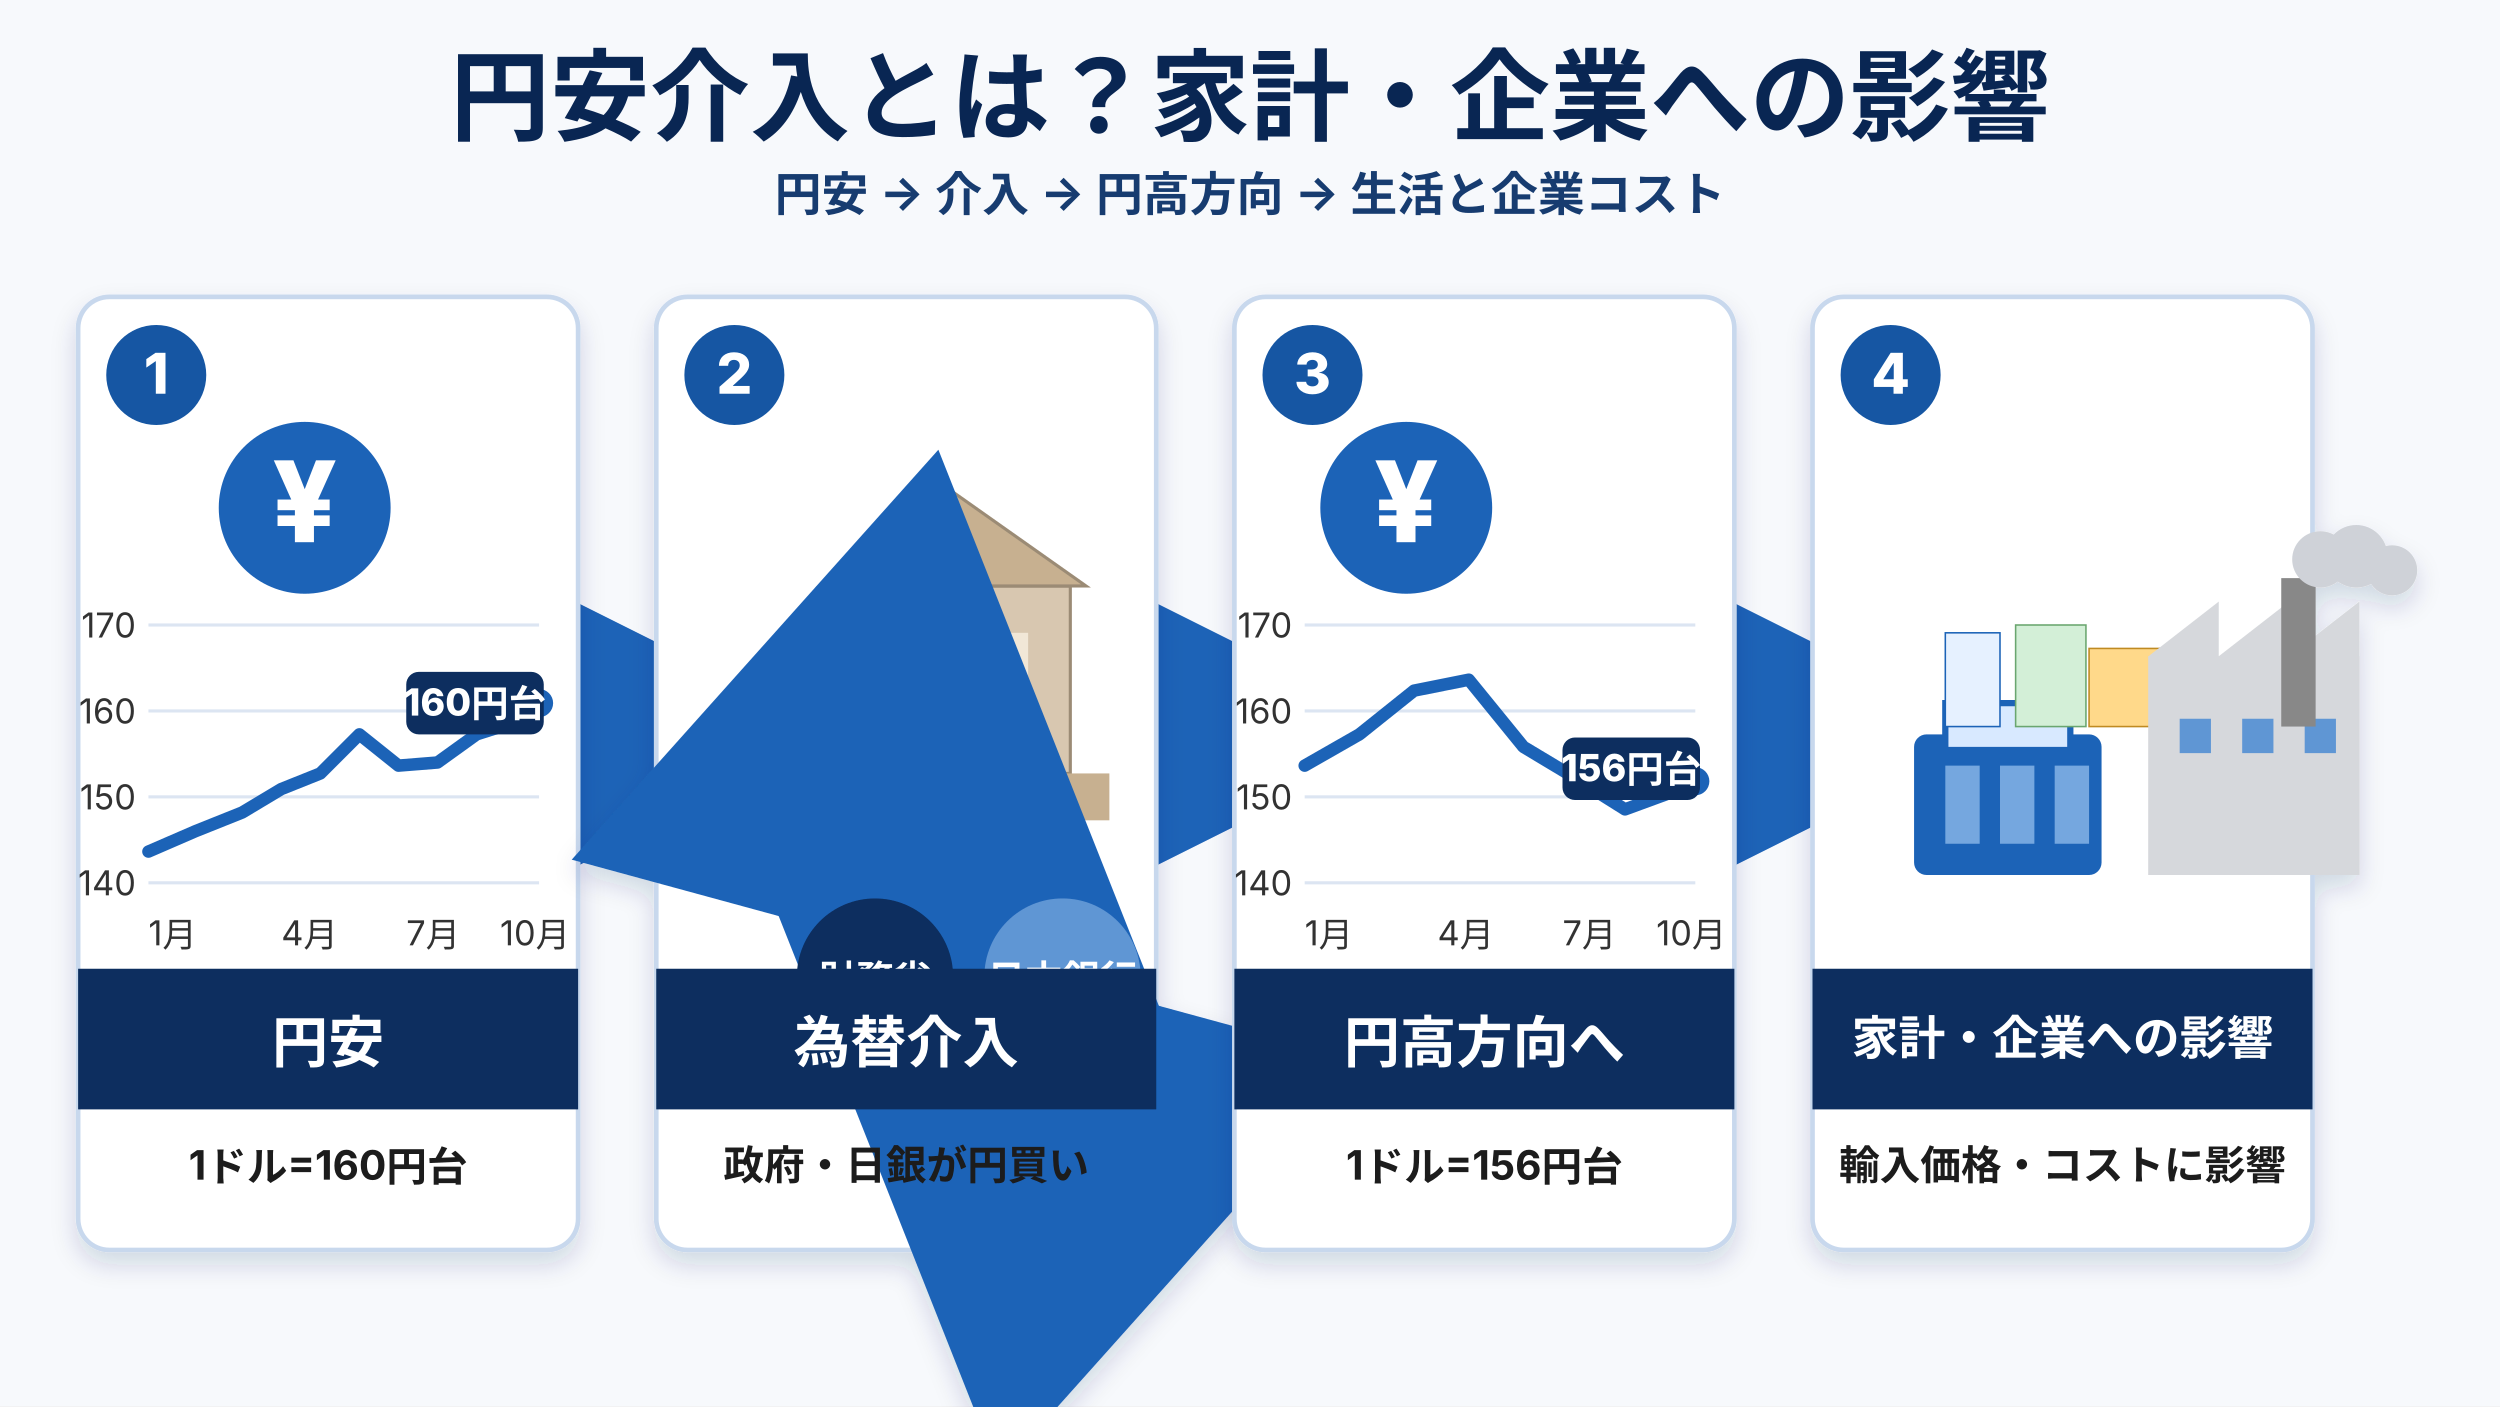
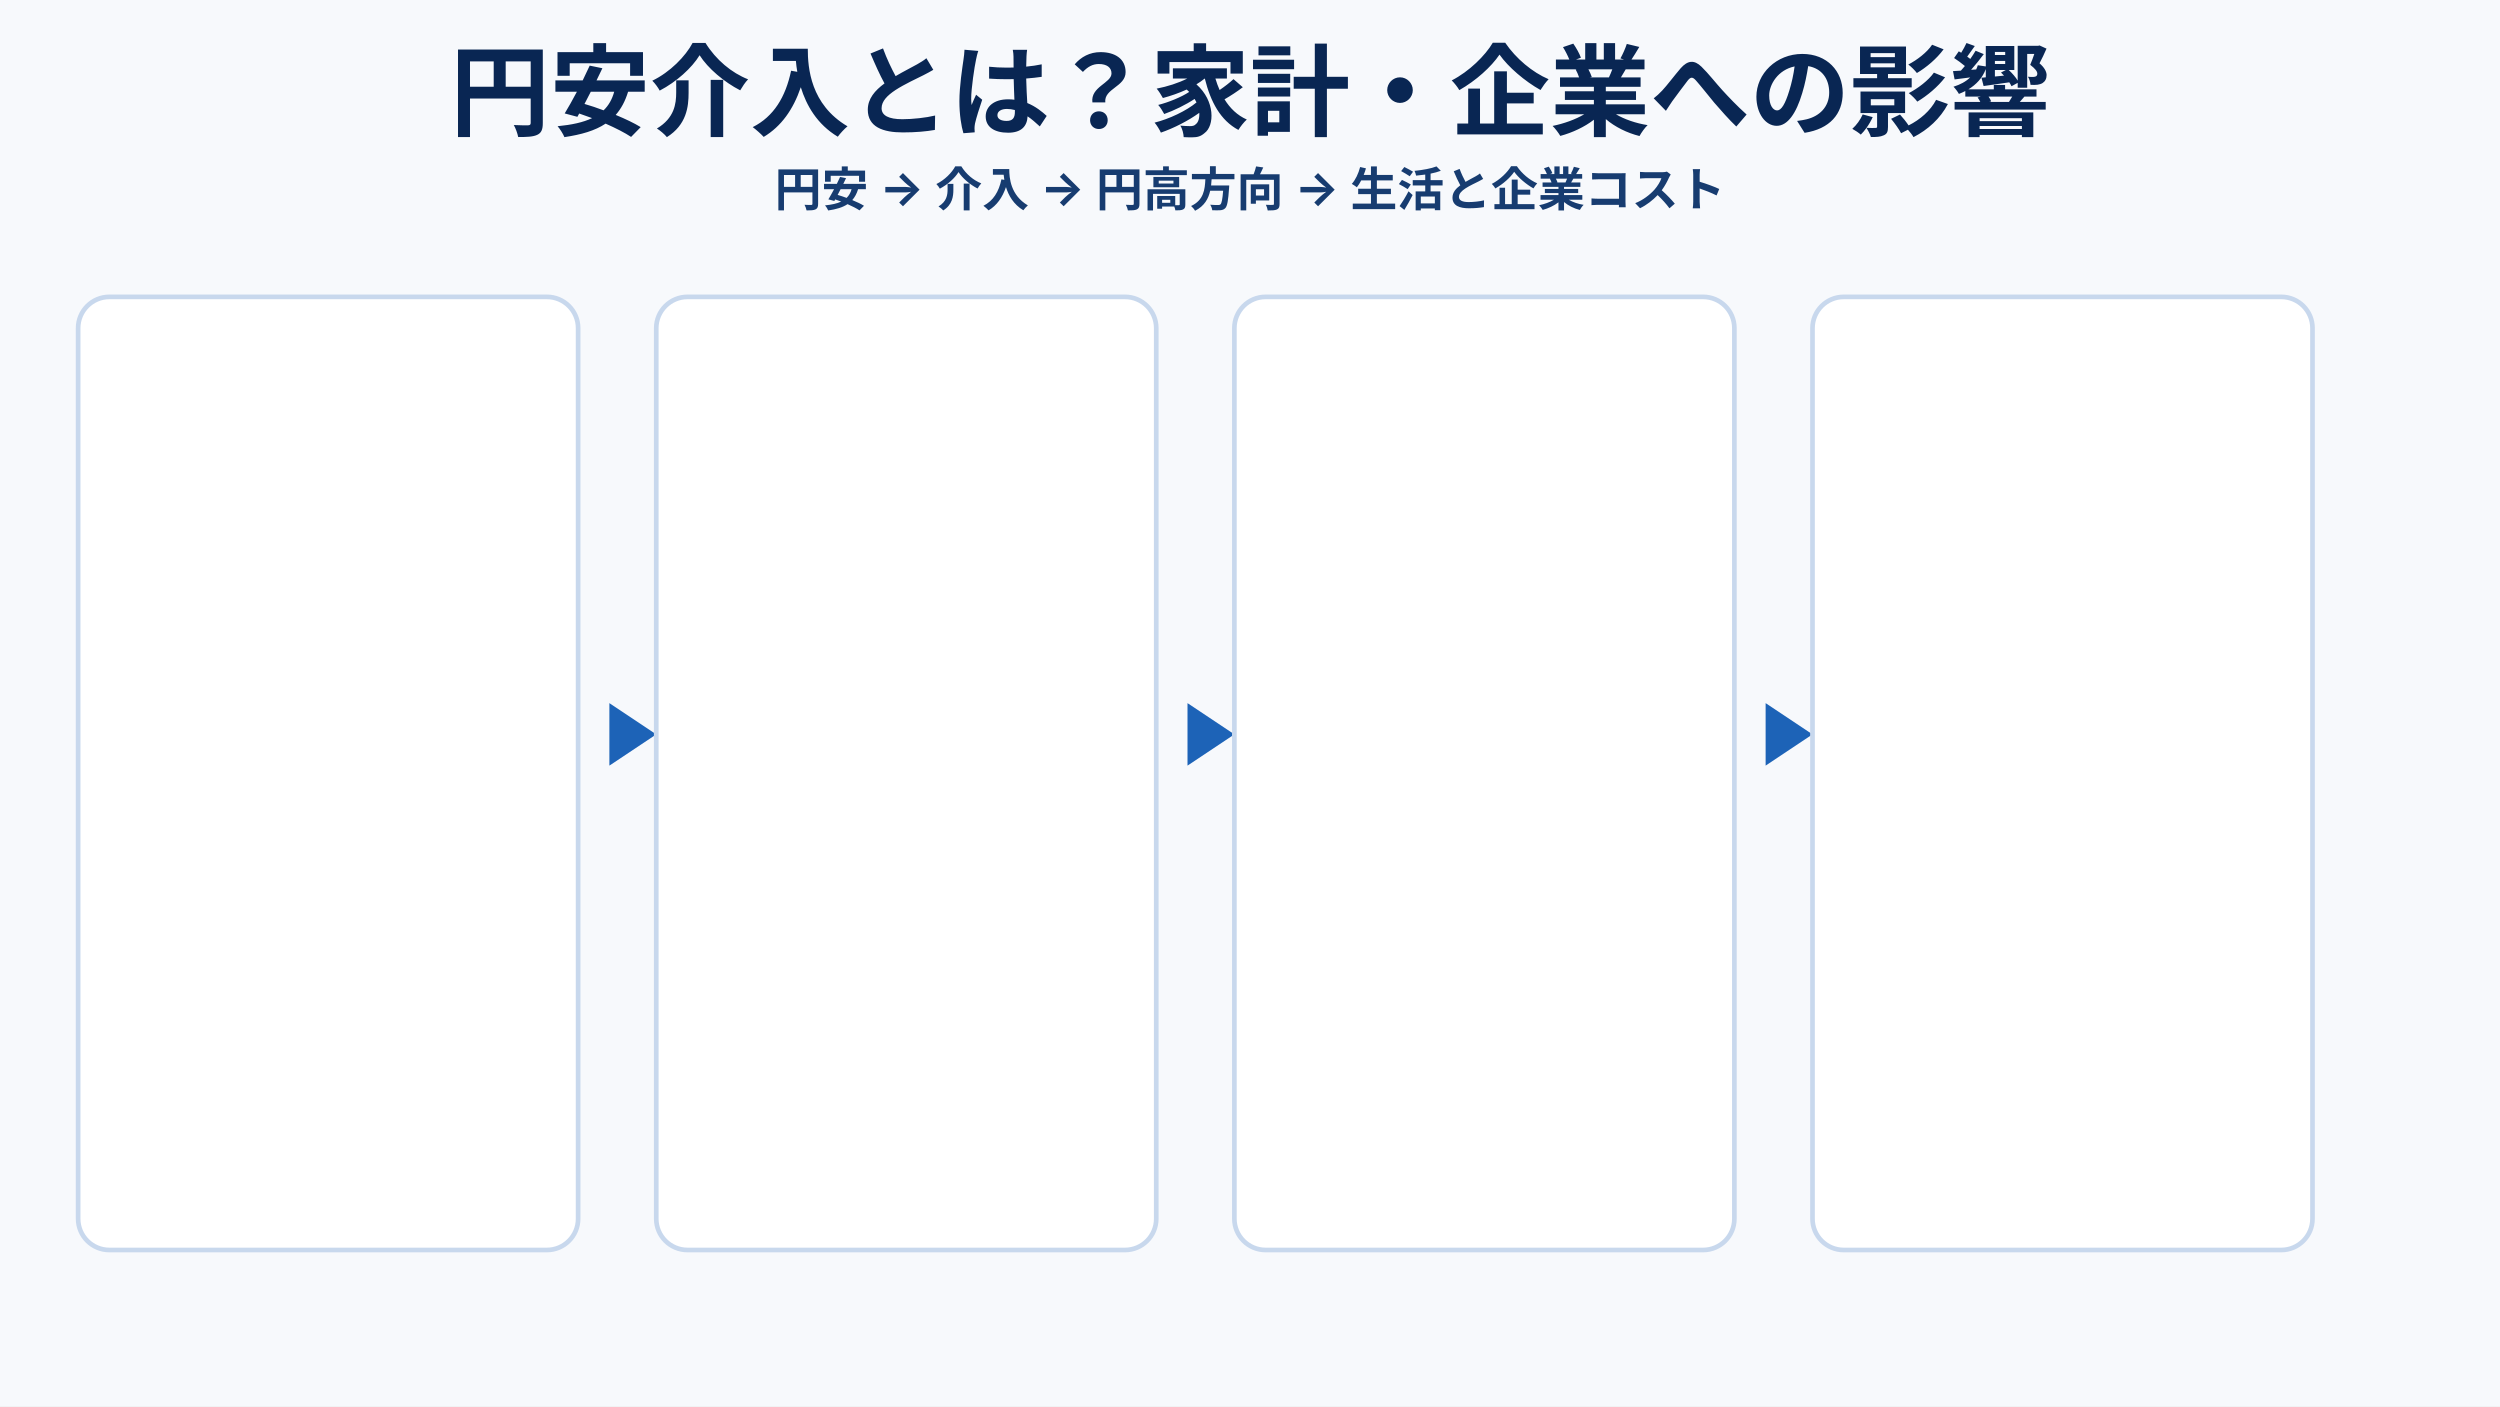
<svg xmlns="http://www.w3.org/2000/svg" width="1600" height="900" viewBox="0 0 1600 900" role="img" aria-labelledby="title desc">
  <defs>
    <style>
-       .bg{fill:#f7f9fc}.navy{fill:#0b2e5f}.blue{fill:#1d63b7}.light{fill:#eef5ff}.card{fill:#fff;stroke:#c8d8ed;stroke-width:3}.txt{font-family:-apple-system,BlinkMacSystemFont,'Noto Sans JP','Hiragino Sans','Yu Gothic',sans-serif}.title{font-size:64px;font-weight:800;fill:#092653}.sub{font-size:30px;font-weight:700;fill:#173c70}.h{font-size:36px;font-weight:800;fill:#fff}.body{font-size:26px;font-weight:700;fill:#1b1b1b}.small{font-size:22px;fill:#333}.badge{fill:#1456a3}.line{fill:none;stroke:#1d63b7;stroke-width:8;stroke-linecap:round;stroke-linejoin:round}.grid{stroke:#dce5f2;stroke-width:2}.muted{fill:#6b7687}
+       .bg{fill:#f7f9fc}.navy{fill:#0b2e5f}.blue{fill:#1d63b7}.card{fill:#fff;stroke:#c8d8ed;stroke-width:3}.txt{font-family:-apple-system,BlinkMacSystemFont,'Noto Sans JP','Hiragino Sans','Yu Gothic',sans-serif}.title{font-size:64px;font-weight:800;fill:#092653}.sub{font-size:30px;font-weight:700;fill:#173c70}.h{font-size:34px;font-weight:800;fill:#fff}.body{font-size:26px;font-weight:700;fill:#1b1b1b}.small{font-size:22px;fill:#333}.badge{fill:#1456a3}.line{fill:none;stroke:#1d63b7;stroke-width:8;stroke-linecap:round;stroke-linejoin:round}.grid{stroke:#dce5f2;stroke-width:2}.arrow{fill:#1d63b7}
    </style>
-     <filter id="shadow" x="-20%" y="-20%" width="140%" height="140%">
-       <feDropShadow dx="0" dy="8" stdDeviation="8" flood-color="#0b2e5f" flood-opacity="0.16" />
-     </filter>
-     <marker id="arrow" markerWidth="16" markerHeight="16" refX="12" refY="8" orient="auto">
-       <path d="M0,0 L16,8 L0,16 Z" fill="#1d63b7" />
-     </marker>
  </defs>
  <rect width="1600" height="900" class="bg" />
-   <text x="800" y="85" text-anchor="middle" class="txt title">円安介入とは？家計・企業への影響</text>
-   <text x="800" y="135" text-anchor="middle" class="txt sub">円安 → 介入 → 円高方向 → 生活と企業コスト</text>
-   <line x1="375" y1="470" x2="450" y2="470" stroke="#1d63b7" stroke-width="22" marker-end="url(#arrow)" />
-   <line x1="745" y1="470" x2="820" y2="470" stroke="#1d63b7" stroke-width="22" marker-end="url(#arrow)" />
-   <line x1="1115" y1="470" x2="1190" y2="470" stroke="#1d63b7" stroke-width="22" marker-end="url(#arrow)" />
-   <g transform="translate(50,190)" filter="url(#shadow)">
+   <text x="800" y="82" text-anchor="middle" class="txt title">円安介入とは？家計・企業への影響</text>
+   <text x="800" y="132" text-anchor="middle" class="txt sub">円安 → 介入 → 円高方向 → 生活と企業コスト</text>
+   <polygon points="390,450 420,470 390,490" class="arrow" />
+   <polygon points="760,450 790,470 760,490" class="arrow" />
+   <polygon points="1130,450 1160,470 1130,490" class="arrow" />
+   <g transform="translate(50,190)">
    <rect width="320" height="610" rx="20" class="card" />
-     <circle cx="50" cy="50" r="32" class="badge" />
-     <text x="50" y="62" text-anchor="middle" class="txt h">1</text>
-     <circle cx="145" cy="135" r="55" class="blue" />
-     <text x="145" y="157" text-anchor="middle" class="txt" font-size="72" font-weight="800" fill="#fff">¥</text>
-     <g transform="translate(45,210)">
-       <line x1="0" y1="0" x2="250" y2="0" class="grid" />
-       <line x1="0" y1="55" x2="250" y2="55" class="grid" />
-       <line x1="0" y1="110" x2="250" y2="110" class="grid" />
-       <line x1="0" y1="165" x2="250" y2="165" class="grid" />
-       <text x="-8" y="8" text-anchor="end" class="txt small">170</text>
-       <text x="-8" y="63" text-anchor="end" class="txt small">160</text>
-       <text x="-8" y="118" text-anchor="end" class="txt small">150</text>
-       <text x="-8" y="173" text-anchor="end" class="txt small">140</text>
-       <path d="M0 145 L30 132 L60 120 L85 105 L110 95 L135 70 L160 90 L185 88 L210 70 L235 62 L250 50" class="line" />
-       <circle cx="250" cy="50" r="9" class="blue" />
-       <rect x="165" y="30" width="88" height="40" rx="8" class="navy" />
-       <text x="209" y="58" text-anchor="middle" class="txt" font-size="24" font-weight="800" fill="#fff">160円台</text>
-       <text x="0" y="205" class="txt small">1月</text>
-       <text x="85" y="205" class="txt small">4月</text>
-       <text x="165" y="205" class="txt small">7月</text>
-       <text x="225" y="205" class="txt small">10月</text>
-     </g>
-     <rect x="0" y="430" width="320" height="90" class="navy" />
-     <text x="160" y="490" text-anchor="middle" class="txt h">円安</text>
-     <text x="160" y="565" text-anchor="middle" class="txt body">1ドル=160円台</text>
  </g>
-   <g transform="translate(420,190)" filter="url(#shadow)">
+   <g transform="translate(420,190)">
    <rect width="320" height="610" rx="20" class="card" />
-     <circle cx="50" cy="50" r="32" class="badge" />
-     <text x="50" y="62" text-anchor="middle" class="txt h">2</text>
-     <g transform="translate(70,95)">
-       <rect x="45" y="90" width="150" height="120" fill="#d8c7b0" stroke="#9b8b75" stroke-width="2" />
-       <rect x="70" y="120" width="22" height="90" fill="#f1e7d7" />
-       <rect x="108" y="120" width="22" height="90" fill="#f1e7d7" />
-       <rect x="146" y="120" width="22" height="90" fill="#f1e7d7" />
-       <polygon points="35,90 120,30 205,90" fill="#c7b090" stroke="#9b8b75" stroke-width="2" />
-       <rect x="20" y="210" width="200" height="30" fill="#c7b090" />
-       <path d="M70 310 A90 90 0 0 1 190 310" fill="none" stroke="#1d63b7" stroke-width="22" marker-end="url(#arrow)" />
-       <path d="M190 350 A90 90 0 0 1 70 350" fill="none" stroke="#74a7df" stroke-width="22" marker-end="url(#arrow)" />
-       <circle cx="70" cy="340" r="50" class="navy" />
-       <text x="70" y="350" text-anchor="middle" class="txt" font-size="24" font-weight="800" fill="#fff">財務省</text>
-       <circle cx="190" cy="340" r="50" fill="#5f96d4" />
-       <text x="190" y="350" text-anchor="middle" class="txt" font-size="24" font-weight="800" fill="#fff">日本銀行</text>
-     </g>
-     <rect x="0" y="430" width="320" height="90" class="navy" />
-     <text x="160" y="490" text-anchor="middle" class="txt h">為替介入</text>
-     <text x="160" y="565" text-anchor="middle" class="txt body">政府・日銀が円買い</text>
  </g>
-   <g transform="translate(790,190)" filter="url(#shadow)">
+   <g transform="translate(790,190)">
    <rect width="320" height="610" rx="20" class="card" />
-     <circle cx="50" cy="50" r="32" class="badge" />
-     <text x="50" y="62" text-anchor="middle" class="txt h">3</text>
-     <circle cx="110" cy="135" r="55" class="blue" />
-     <text x="110" y="157" text-anchor="middle" class="txt" font-size="72" font-weight="800" fill="#fff">¥</text>
-     <g transform="translate(45,210)">
-       <line x1="0" y1="0" x2="250" y2="0" class="grid" />
-       <line x1="0" y1="55" x2="250" y2="55" class="grid" />
-       <line x1="0" y1="110" x2="250" y2="110" class="grid" />
-       <line x1="0" y1="165" x2="250" y2="165" class="grid" />
-       <text x="-8" y="8" text-anchor="end" class="txt small">170</text>
-       <text x="-8" y="63" text-anchor="end" class="txt small">160</text>
-       <text x="-8" y="118" text-anchor="end" class="txt small">150</text>
-       <text x="-8" y="173" text-anchor="end" class="txt small">140</text>
-       <path d="M0 90 L35 70 L70 42 L105 35 L140 78 L170 96 L205 118 L235 107 L250 100" class="line" />
-       <circle cx="250" cy="100" r="9" class="blue" />
-       <rect x="165" y="72" width="88" height="40" rx="8" class="navy" />
-       <text x="209" y="100" text-anchor="middle" class="txt" font-size="24" font-weight="800" fill="#fff">156円台</text>
-       <text x="0" y="205" class="txt small">1月</text>
-       <text x="85" y="205" class="txt small">4月</text>
-       <text x="165" y="205" class="txt small">7月</text>
-       <text x="225" y="205" class="txt small">10月</text>
-     </g>
-     <rect x="0" y="430" width="320" height="90" class="navy" />
-     <text x="160" y="490" text-anchor="middle" class="txt h">円高方向へ</text>
-     <text x="160" y="565" text-anchor="middle" class="txt body">1ドル=156円台</text>
  </g>
-   <g transform="translate(1160,190)" filter="url(#shadow)">
+   <g transform="translate(1160,190)">
    <rect width="320" height="610" rx="20" class="card" />
-     <circle cx="50" cy="50" r="32" class="badge" />
-     <text x="50" y="62" text-anchor="middle" class="txt h">4</text>
-     <g transform="translate(65,140)">
-       <rect x="0" y="140" width="120" height="90" rx="8" class="blue" />
-       <rect x="20" y="120" width="80" height="30" fill="#d8e9ff" stroke="#1d63b7" stroke-width="4" />
-       <rect x="20" y="160" width="22" height="50" fill="#74a7df" />
-       <rect x="55" y="160" width="22" height="50" fill="#74a7df" />
-       <rect x="90" y="160" width="22" height="50" fill="#74a7df" />
-       <rect x="20" y="75" width="35" height="60" fill="#e6f1ff" stroke="#1d63b7" />
-       <rect x="65" y="70" width="45" height="65" fill="#d3efd7" stroke="#6aa66f" />
-       <rect x="112" y="85" width="45" height="50" fill="#ffd98a" stroke="#bf8a22" />
-       <rect x="150" y="90" width="135" height="140" fill="#d6d8dc" />
-       <polygon points="150,90 195,55 195,90 240,55 240,90 285,55 285,230 150,230" fill="#d6d8dc" />
-       <rect x="170" y="130" width="20" height="22" fill="#5f96d4" />
-       <rect x="210" y="130" width="20" height="22" fill="#5f96d4" />
-       <rect x="250" y="130" width="20" height="22" fill="#5f96d4" />
-       <rect x="235" y="40" width="22" height="95" fill="#888" />
-       <circle cx="260" cy="28" r="18" fill="#cfd2d8" />
-       <circle cx="283" cy="26" r="20" fill="#cfd2d8" />
-       <circle cx="306" cy="35" r="16" fill="#cfd2d8" />
-     </g>
-     <rect x="0" y="430" width="320" height="90" class="navy" />
-     <text x="160" y="485" text-anchor="middle" class="txt" font-size="30" font-weight="800" fill="#fff">家計・企業への影響</text>
-     <text x="160" y="565" text-anchor="middle" class="txt body">輸入価格・コストに影響</text>
  </g>
</svg>
